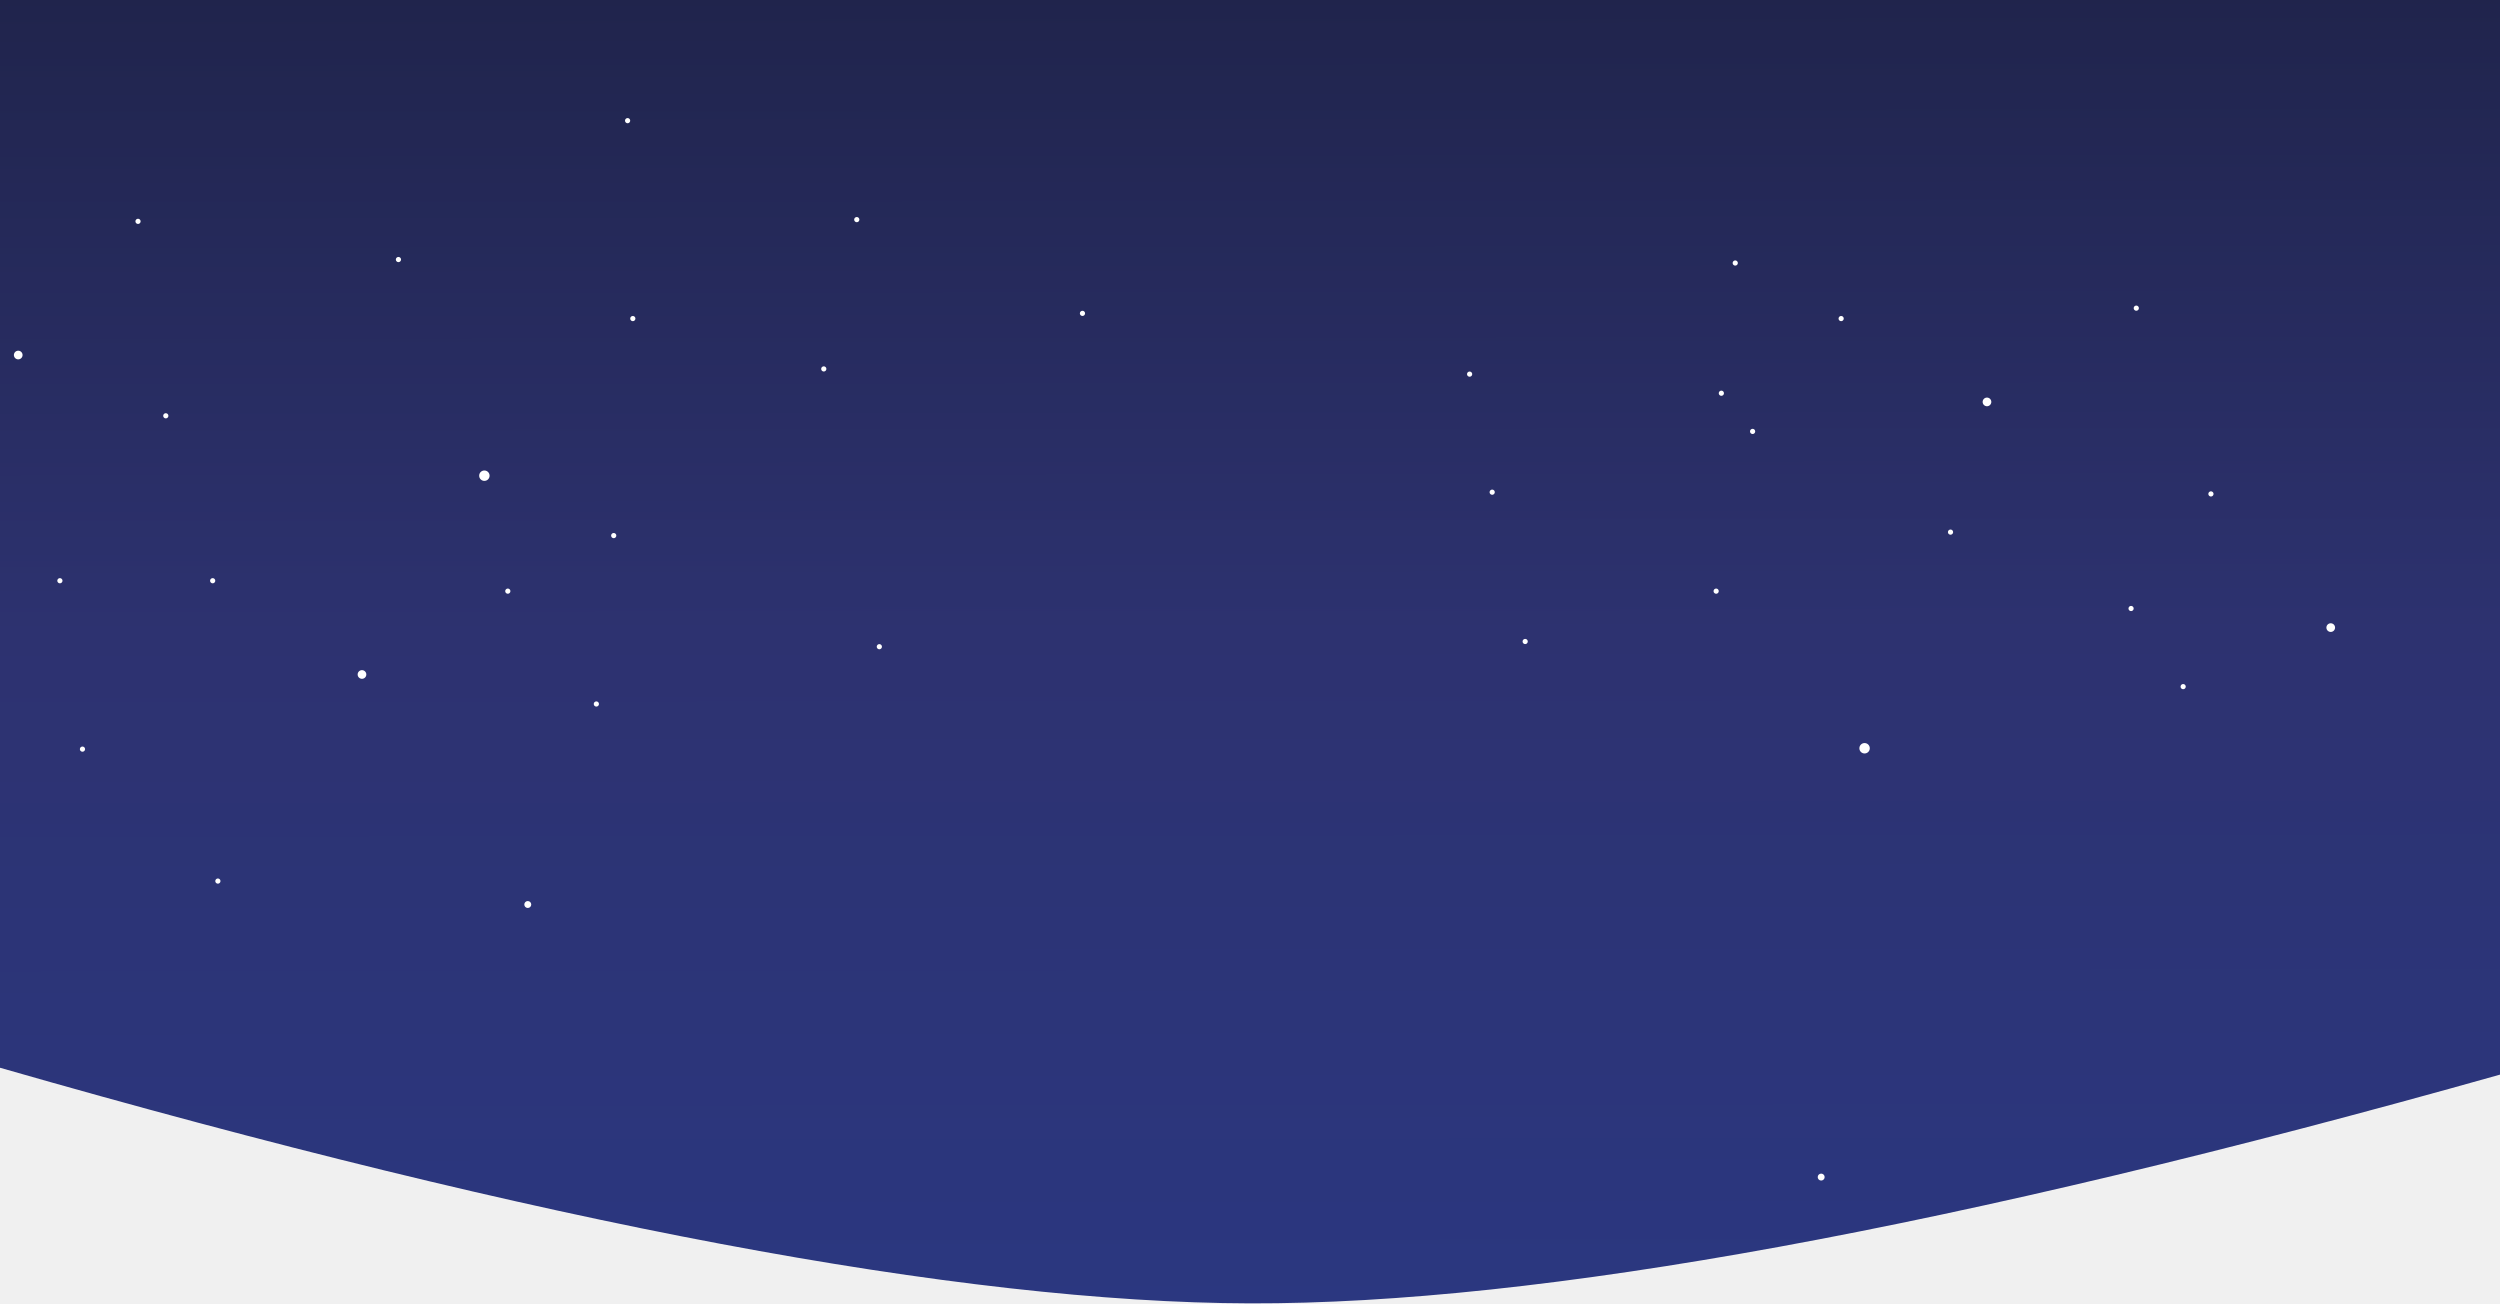
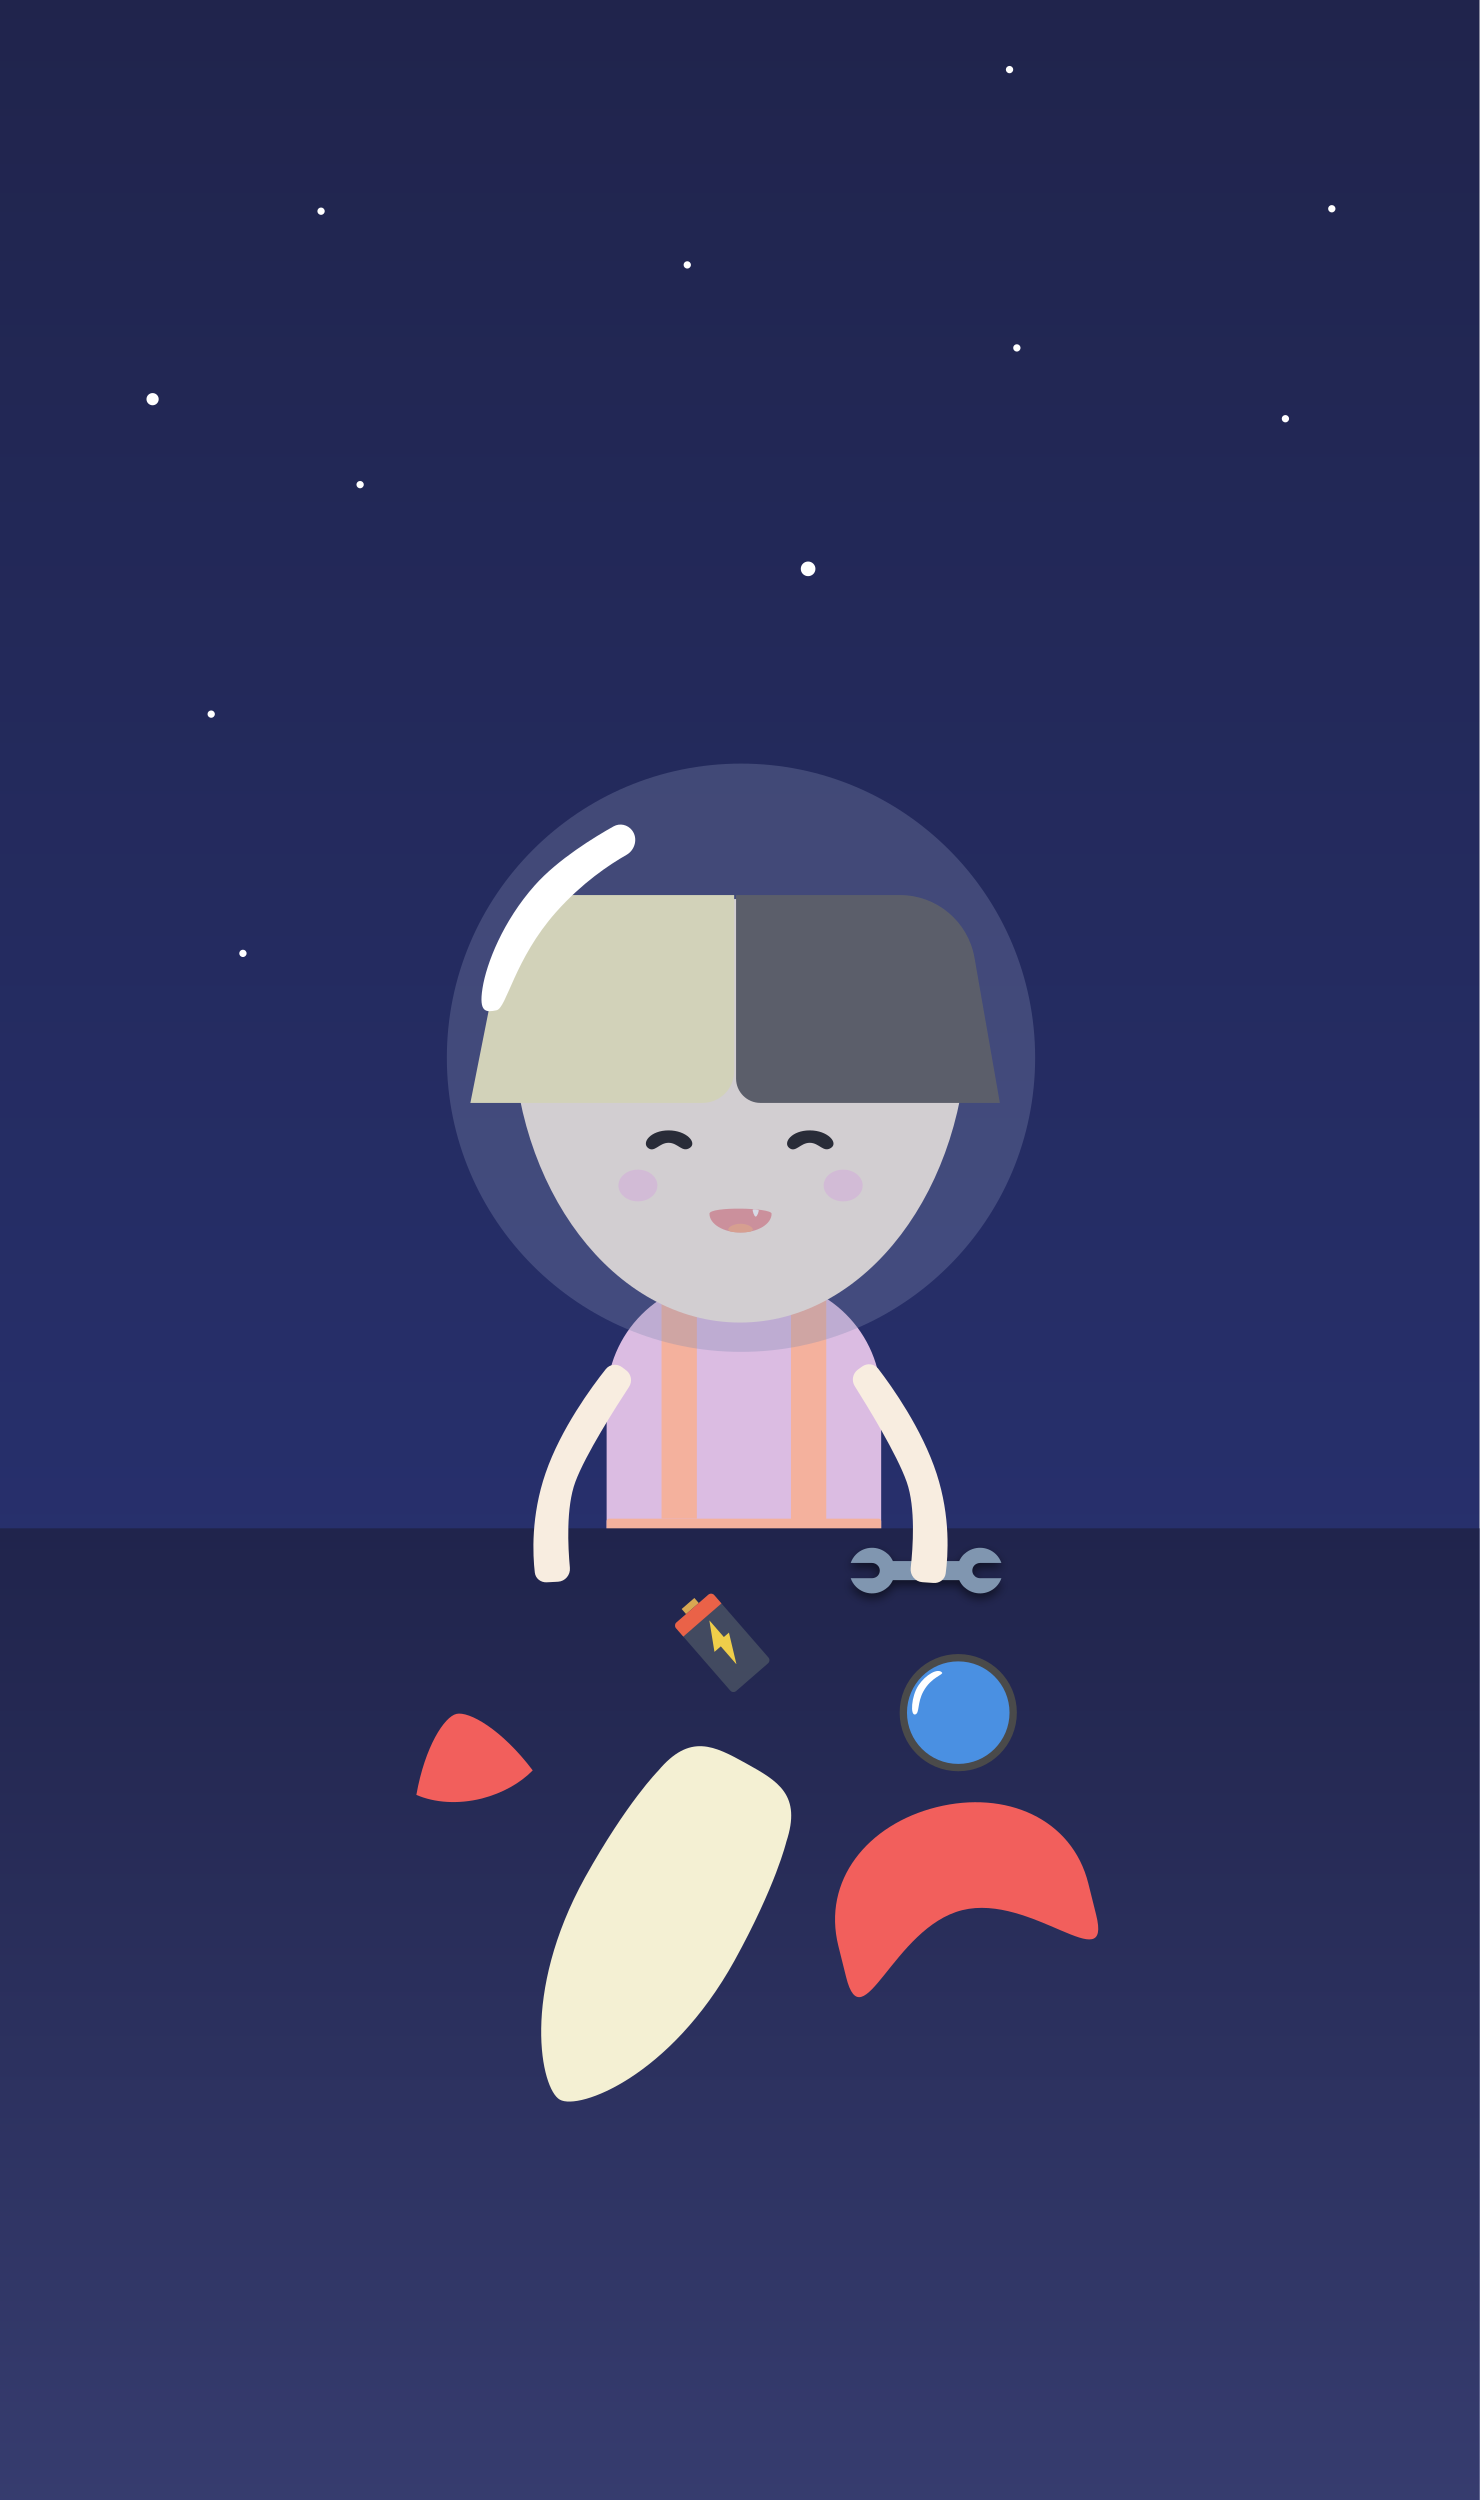
- <svg xmlns="http://www.w3.org/2000/svg" width="1440px" height="751px" viewBox="0 0 1440 751" version="1.1">
+ <svg xmlns="http://www.w3.org/2000/svg" width="606" height="1024" viewBox="0 0 606 1024" fill="none">
+   <rect y="-2" width="606" height="1028" fill="url(#paint0_linear)" />
+   <path fill-rule="evenodd" clip-rule="evenodd" d="M99.5 392C100.328 392 101 391.328 101 390.5C101 389.672 100.328 389 99.5 389C98.672 389 98 389.672 98 390.5C98 391.328 98.672 392 99.5 392Z" fill="white" />
+   <path fill-rule="evenodd" clip-rule="evenodd" d="M86.5 294C87.328 294 88 293.328 88 292.5C88 291.672 87.328 291 86.5 291C85.672 291 85 291.672 85 292.5C85 293.328 85.672 294 86.5 294Z" fill="white" />
+   <path fill-rule="evenodd" clip-rule="evenodd" d="M147.5 200C148.328 200 149 199.328 149 198.5C149 197.672 148.328 197 147.5 197C146.672 197 146 197.672 146 198.5C146 199.328 146.672 200 147.5 200Z" fill="white" />
+   <path fill-rule="evenodd" clip-rule="evenodd" d="M281.5 110C282.328 110 283 109.328 283 108.5C283 107.672 282.328 107 281.5 107C280.672 107 280 107.672 280 108.5C280 109.328 280.672 110 281.5 110Z" fill="white" />
+   <path fill-rule="evenodd" clip-rule="evenodd" d="M131.5 88C132.328 88 133 87.328 133 86.5C133 85.672 132.328 85 131.5 85C130.672 85 130 85.672 130 86.5C130 87.328 130.672 88 131.5 88Z" fill="white" />
+   <path fill-rule="evenodd" clip-rule="evenodd" d="M62.5 166C63.881 166 65 164.881 65 163.5C65 162.119 63.881 161 62.5 161C61.119 161 60 162.119 60 163.5C60 164.881 61.119 166 62.5 166Z" fill="white" />
+   <path fill-rule="evenodd" clip-rule="evenodd" d="M416.5 144C417.328 144 418 143.328 418 142.5C418 141.672 417.328 141 416.5 141C415.672 141 415 141.672 415 142.5C415 143.328 415.672 144 416.5 144Z" fill="white" />
+   <path fill-rule="evenodd" clip-rule="evenodd" d="M526.5 173C527.328 173 528 172.328 528 171.5C528 170.672 527.328 170 526.5 170C525.672 170 525 170.672 525 171.5C525 172.328 525.672 173 526.5 173Z" fill="white" />
+   <path fill-rule="evenodd" clip-rule="evenodd" d="M545.5 87C546.328 87 547 86.328 547 85.5C547 84.672 546.328 84 545.5 84C544.672 84 544 84.672 544 85.5C544 86.328 544.672 87 545.5 87Z" fill="white" />
+   <path fill-rule="evenodd" clip-rule="evenodd" d="M413.5 30C414.328 30 415 29.328 415 28.5C415 27.672 414.328 27 413.5 27C412.672 27 412 27.672 412 28.5C412 29.328 412.672 30 413.5 30Z" fill="white" />
+   <path fill-rule="evenodd" clip-rule="evenodd" d="M331 236C332.657 236 334 234.657 334 233C334 231.343 332.657 230 331 230C329.343 230 328 231.343 328 233C328 234.657 329.343 236 331 236Z" fill="white" />
+   <path fill-rule="evenodd" clip-rule="evenodd" d="M248.477 573.048C248.477 545.986 270.415 524.048 297.477 524.048H304.702H311.927C338.989 524.048 360.927 545.986 360.927 573.048V649.595C360.927 655.67 356.002 660.595 349.927 660.595H304.702H259.477C253.402 660.595 248.477 655.67 248.477 649.595V573.048Z" fill="#DBBCE2" />
+   <path d="M248.477 623.04C248.477 622.488 248.925 622.04 249.477 622.04H359.927C360.479 622.04 360.927 622.488 360.927 623.04V637.701C360.927 651.232 349.958 662.201 336.427 662.201H272.977C259.446 662.201 248.477 651.232 248.477 637.701V623.04Z" fill="#F4B19D" />
+   <rect x="270.967" y="532.08" width="14.458" height="89.96" fill="#F4B19D" />
+   <rect x="323.979" y="530.474" width="14.458" height="94.779" fill="#F4B19D" />
+   <path fill-rule="evenodd" clip-rule="evenodd" d="M303.095 541.719C354.553 541.719 396.268 486.794 396.268 419.04C396.268 351.286 209.923 351.286 209.923 419.04C209.923 486.794 251.637 541.719 303.095 541.719Z" fill="#F8EDE0" />
+   <path fill-rule="evenodd" clip-rule="evenodd" d="M303.324 504.831C310.354 504.831 316.053 501.385 316.053 497.135C316.053 494.607 290.595 494.123 290.595 497.135C290.595 501.385 296.294 504.831 303.324 504.831Z" fill="#EE9393" />
+   <path fill-rule="evenodd" clip-rule="evenodd" d="M303.324 504.813C306.104 504.813 308.357 504.552 308.357 503.571C308.357 502.59 306.104 501.261 303.324 501.261C300.545 501.261 298.292 502.59 298.292 503.571C298.292 504.552 300.545 504.813 303.324 504.813Z" fill="#FDA981" />
+   <path fill-rule="evenodd" clip-rule="evenodd" d="M309.531 498.322C310.185 498.322 310.986 495.922 310.706 495.623C310.506 495.411 308.551 495.178 308.338 495.465C308.117 495.761 308.877 498.322 309.531 498.322Z" fill="white" />
+   <path fill-rule="evenodd" clip-rule="evenodd" d="M261.289 492.093C265.703 492.093 269.281 489.178 269.281 485.581C269.281 481.984 265.703 479.068 261.289 479.068C256.875 479.068 253.296 481.984 253.296 485.581C253.296 489.178 256.875 492.093 261.289 492.093Z" fill="#FBA5F6" fill-opacity="0.356" />
+   <path fill-rule="evenodd" clip-rule="evenodd" d="M345.36 492.093C349.774 492.093 353.352 489.178 353.352 485.581C353.352 481.984 349.774 479.068 345.36 479.068C340.946 479.068 337.367 481.984 337.367 485.581C337.367 489.178 340.946 492.093 345.36 492.093Z" fill="#FBA5F6" fill-opacity="0.356" />
+   <path fill-rule="evenodd" clip-rule="evenodd" d="M331.68 468.091C335.601 468.091 337.223 472.25 340.38 470.183C343.538 468.117 339.09 463.004 331.68 463.004C324.27 463.004 320.566 468.031 323.24 470.183C325.913 472.336 327.76 468.091 331.68 468.091Z" fill="black" />
+   <path fill-rule="evenodd" clip-rule="evenodd" d="M273.849 468.091C277.769 468.091 279.391 472.25 282.549 470.183C285.706 468.117 281.259 463.004 273.849 463.004C266.439 463.004 262.734 468.031 265.408 470.183C268.082 472.336 269.929 468.091 273.849 468.091Z" fill="black" />
+   <path fill-rule="evenodd" clip-rule="evenodd" d="M204.599 391.589C207.477 377.075 220.211 366.618 235.007 366.618H300.713V438.759C300.713 445.939 294.893 451.759 287.713 451.759H192.667L204.599 391.589Z" fill="#F8F3BD" />
+   <path fill-rule="evenodd" clip-rule="evenodd" d="M399.145 392.284C396.553 377.446 383.67 366.618 368.608 366.618H301.489V441.759C301.489 447.282 305.966 451.759 311.489 451.759H409.535L399.145 392.284Z" fill="#4A4A4A" />
+   <rect x="270.967" y="654.169" width="12.851" height="57.831" rx="4" fill="#F8EDE0" />
+   <rect x="327.192" y="654.169" width="12.851" height="57.831" rx="4" fill="#F8EDE0" />
+   <path fill-rule="evenodd" clip-rule="evenodd" d="M303.511 553.736C370.051 553.736 423.993 499.795 423.993 433.254C423.993 366.714 370.051 312.772 303.511 312.772C236.97 312.772 183.029 366.714 183.029 433.254C183.029 499.795 236.97 553.736 303.511 553.736Z" fill="#808CB1" fill-opacity="0.32" />
+   <path fill-rule="evenodd" clip-rule="evenodd" d="M251.325 338.479C253.9 337.039 257.091 337.767 258.892 340.104C261.373 343.323 260.165 348.135 256.632 350.143C249.573 354.155 238.359 361.658 227.807 373.542C210.673 392.838 207.518 412.972 203.363 413.814C199.209 414.657 196.022 414.973 197.64 404.759C199.258 394.546 206.061 377.255 219.044 362.634C228.543 351.936 243.814 342.677 251.325 338.479Z" fill="white" />
+   <rect y="626" width="606" height="400" fill="url(#paint1_linear)" />
+   <path d="M314.575 681.303L301.525 692.647C300.816 693.263 299.743 693.188 299.128 692.48L276.925 666.938C276.309 666.23 276.384 665.157 277.092 664.541L290.142 653.197C290.85 652.581 291.924 652.656 292.539 653.365L314.742 678.906C315.358 679.614 315.283 680.688 314.575 681.303Z" fill="#424A60" />
+   <rect x="279.205" y="659.049" width="6.897" height="2.759" transform="rotate(-41 279.205 659.049)" fill="#D8A852" />
+   <path d="M298.572 668.714L296.49 670.524L290.639 663.793C290.619 663.757 290.564 663.774 290.566 663.814L292.642 676.61L295.245 674.347L301.548 681.596C301.567 681.634 301.623 681.62 301.622 681.578L298.572 668.714Z" fill="#EFCE4A" />
+   <path d="M290.142 653.197L277.092 664.541C276.384 665.157 276.309 666.23 276.925 666.938L279.882 670.34L295.497 656.767L292.539 653.365C291.924 652.656 290.85 652.581 290.142 653.197Z" fill="#EA6248" />
+   <path fill-rule="evenodd" clip-rule="evenodd" d="M392.5 724C404.926 724 415 713.926 415 701.5C415 689.074 404.926 679 392.5 679C380.074 679 370 689.074 370 701.5C370 713.926 380.074 724 392.5 724Z" fill="#4A90E2" stroke="#4A4A4A" stroke-width="3" />
+   <path fill-rule="evenodd" clip-rule="evenodd" d="M374.94 702.225C376.703 701.626 375.648 697.518 378.215 692.8C381.436 686.88 386.596 685.959 385.869 685.083C384.189 683.058 379.127 685.938 376.189 690.346C373.25 694.754 372.719 702.979 374.94 702.225Z" fill="white" />
+   <path d="M445.796 771.536L448.972 784.274C455.654 811.074 422.41 775.346 394.121 782.4C365.832 789.453 353.294 836.771 346.571 809.806L343.395 797.068C336.713 770.268 355.315 747.268 383.604 740.215C411.892 733.162 439.114 744.737 445.796 771.536Z" fill="#F25F5C" />
+   <path d="M239.602 769.039C256.828 738.138 269.583 725.325 269.583 725.325C282.568 709.812 292.459 715.003 305.582 722.277C318.704 729.55 328.463 735.155 322.073 754.421C322.073 754.421 317.884 772.177 300.807 803.16C274.439 850.729 237.109 864.443 229.322 860.029C221.568 855.731 213.267 816.724 239.602 769.039Z" fill="#F4F0D3" />
+   <path d="M170.541 735.187C178.024 738.417 187.596 739.105 197.357 736.672C205.856 734.465 213.095 730.376 218.205 725.148C205.355 708.145 192.024 700.838 186.958 702.013C182.057 703.147 174.09 715.237 170.541 735.187Z" fill="#F25F5C" />
+   <g filter="url(#filter0_d)">
+     <path d="M395.248 636.291L394.758 636.692C393.95 637.5 393.35 638.432 392.899 639.411L365.721 639.409C365.271 638.429 364.67 637.498 363.863 636.69L363.373 636.289C359.694 633.077 354.125 633.186 350.621 636.69C349.601 637.71 348.895 638.915 348.445 640.19L357.242 640.19C357.705 640.19 358.138 640.305 358.533 640.488C359.603 640.981 360.36 642.051 360.362 643.311C360.362 644.172 360.014 644.953 359.449 645.518C359.188 645.778 358.873 645.979 358.533 646.134C358.133 646.313 357.705 646.432 357.239 646.43L348.445 646.432C348.895 647.707 349.601 648.912 350.621 649.932C354.125 653.437 359.694 653.545 363.373 650.334L363.863 649.932C364.67 649.124 365.271 648.193 365.723 647.215L392.897 647.217C393.352 648.193 393.952 649.124 394.76 649.932L395.252 650.331C398.929 653.549 404.497 653.437 408.002 649.932C409.021 648.912 409.734 647.71 410.178 646.432L401.381 646.432C400.922 646.432 400.485 646.317 400.088 646.14C399.017 645.648 398.258 644.576 398.26 643.311C398.256 642.455 398.609 641.669 399.174 641.104C399.434 640.844 399.745 640.643 400.092 640.486C400.489 640.305 400.92 640.184 401.381 640.191H410.178C409.727 638.911 409.021 637.71 408.002 636.69C404.495 633.188 398.927 633.08 395.248 636.291Z" fill="#8096B0" />
+   </g>
+   <path fill-rule="evenodd" clip-rule="evenodd" d="M248.132 560.794C249.765 558.739 252.708 558.432 254.803 560.014L256.469 561.272C258.594 562.877 259.1 565.856 257.639 568.082C252.195 576.375 239.828 595.771 235.664 606.982C231.797 617.394 232.638 633.717 233.427 642.146C233.701 645.075 231.509 647.721 228.571 647.875L223.959 648.116C221.507 648.245 219.35 646.578 219.063 644.14C218.205 636.848 217.424 620.935 223.463 603.398C229.731 585.193 242.39 568.02 248.132 560.794Z" fill="#F8EDE0" />
+   <path fill-rule="evenodd" clip-rule="evenodd" d="M359.74 560.654C358.143 558.57 355.206 558.212 353.084 559.757L351.396 560.986C349.243 562.553 348.686 565.523 350.108 567.774C355.406 576.161 367.432 595.77 371.4 607.052C375.085 617.53 373.96 633.836 373.024 642.25C372.698 645.174 374.844 647.857 377.779 648.062L382.386 648.384C384.835 648.556 387.021 646.927 387.35 644.494C388.335 637.218 389.394 621.322 383.662 603.681C377.713 585.37 365.356 567.979 359.74 560.654Z" fill="#F8EDE0" />
  <defs>
-     <linearGradient x1="50%" y1="100%" x2="49.813%" y2="0%" id="linearGradient-1">
-       <stop stop-color="#2B3780" offset="0%" />
-       <stop stop-color="#2D3270" offset="51.377%" />
-       <stop stop-color="#20244C" offset="100%" />
+     <filter id="filter0_d" x="340" y="606" width="78.622" height="78.622" filterUnits="userSpaceOnUse" color-interpolation-filters="sRGB">
+       <feFlood flood-opacity="0" result="BackgroundImageFix" />
+       <feColorMatrix in="SourceAlpha" type="matrix" values="0 0 0 0 0 0 0 0 0 0 0 0 0 0 0 0 0 0 127 0" />
+       <feOffset dy="2" />
+       <feGaussianBlur stdDeviation="2" />
+       <feColorMatrix type="matrix" values="0 0 0 0 0 0 0 0 0 0 0 0 0 0 0 0 0 0 0.5 0" />
+       <feBlend mode="normal" in2="BackgroundImageFix" result="effect1_dropShadow" />
+       <feBlend mode="normal" in="SourceGraphic" in2="effect1_dropShadow" result="shape" />
+     </filter>
+     <linearGradient id="paint0_linear" x1="606" y1="1026" x2="606" y2="-2" gradientUnits="userSpaceOnUse">
+       <stop stop-color="#2B3780" />
+       <stop offset="1" stop-color="#20244C" />
+     </linearGradient>
+     <linearGradient id="paint1_linear" x1="782.308" y1="1258.75" x2="782.308" y2="626" gradientUnits="userSpaceOnUse">
+       <stop stop-color="#434A83" />
+       <stop offset="1" stop-color="#20244C" />
    </linearGradient>
  </defs>
-   <g id="Page-1" stroke="none" stroke-width="1" fill="none" fill-rule="evenodd">
-     <g id="Вход">
-       <g id="Хедер">
-         <g id="Group-6">
-           <path d="M-3.63797881e-12,0 L1440,0 L1440,618.986 C1126.577,707.279 886.577,751.196 720,750.737 C553.423,750.279 313.423,705.04 8.07793567e-28,615.022 L-3.63797881e-12,0 Z" id="Rectangle-27" fill="url(#linearGradient-1)" />
-           <g id="Group-5" transform="translate(8, 68)" fill="#FFFFFF">
-             <circle id="Oval-2" cx="39.5" cy="363.5" r="1.5" />
-             <circle id="Oval-2-Copy" cx="26.5" cy="266.5" r="1.5" />
-             <circle id="Oval-2-Copy-2" cx="87.5" cy="171.5" r="1.5" />
-             <circle id="Oval-2-Copy-4" cx="221.5" cy="81.5" r="1.5" />
-             <circle id="Oval-2-Copy-5" cx="71.5" cy="59.5" r="1.5" />
-             <circle id="Oval-2-Copy-6" cx="2.5" cy="136.5" r="2.5" />
-             <circle id="Oval-2-Copy-7" cx="356.5" cy="115.5" r="1.5" />
-             <circle id="Oval-2-Copy-13" cx="991.5" cy="83.5" r="1.5" />
-             <circle id="Oval-2-Copy-14" cx="1001.5" cy="180.5" r="1.5" />
-             <circle id="Oval-2-Copy-15" cx="1052.5" cy="115.5" r="1.5" />
-             <circle id="Oval-2-Copy-16" cx="1136.5" cy="163.5" r="2.5" />
-             <circle id="Oval-2-Copy-18" cx="1222.5" cy="109.5" r="1.5" />
-             <circle id="Oval-2-Copy-19" cx="1219.5" cy="282.5" r="1.5" />
-             <circle id="Oval-2-Copy-17" cx="296" cy="453" r="2" />
-             <circle id="Oval-2-Copy-8" cx="466.5" cy="144.5" r="1.5" />
-             <circle id="Oval-2-Copy-9" cx="485.5" cy="58.5" r="1.5" />
-             <circle id="Oval-2-Copy-10" cx="615.5" cy="112.5" r="1.5" />
-             <circle id="Oval-2-Copy-11" cx="353.5" cy="1.5" r="1.5" />
-             <circle id="Oval-2-Copy-12" cx="838.5" cy="147.5" r="1.5" />
-             <circle id="Oval-2-Copy-3" cx="271" cy="206" r="3" />
-           </g>
-           <g id="Group-5" transform="translate(733, 452.5) scale(-1, 1) translate(-733, -452.5) translate(121, 225)" fill="#FFFFFF">
-             <circle id="Oval-2-Copy-2" cx="87.5" cy="170.5" r="1.5" />
-             <circle id="Oval-2-Copy-4" cx="221.5" cy="81.5" r="1.5" />
-             <circle id="Oval-2-Copy-5" cx="71.5" cy="59.5" r="1.5" />
-             <circle id="Oval-2-Copy-6" cx="2.5" cy="136.5" r="2.5" />
-             <circle id="Oval-2-Copy-7" cx="356.5" cy="115.5" r="1.5" />
-             <circle id="Oval-2-Copy-13" cx="991.5" cy="83.5" r="1.5" />
-             <circle id="Oval-2-Copy-14" cx="1001.5" cy="180.5" r="1.5" />
-             <circle id="Oval-2-Copy-15" cx="1052.5" cy="115.5" r="1.5" />
-             <circle id="Oval-2-Copy-16" cx="1136.5" cy="163.5" r="2.5" />
-             <circle id="Oval-2-Copy-18" cx="1222.5" cy="109.5" r="1.5" />
-             <circle id="Oval-2-Copy-19" cx="1219.5" cy="282.5" r="1.5" />
-             <circle id="Oval-2-Copy-17" cx="296" cy="453" r="2" />
-             <circle id="Oval-2-Copy-8" cx="466.5" cy="144.5" r="1.5" />
-             <circle id="Oval-2-Copy-9" cx="485.5" cy="58.5" r="1.5" />
-             <circle id="Oval-2-Copy-11" cx="353.5" cy="1.5" r="1.5" />
-             <circle id="Oval-2-Copy-12" cx="838.5" cy="147.5" r="1.5" />
-             <circle id="Oval-2-Copy-3" cx="271" cy="206" r="3" />
-           </g>
-         </g>
-       </g>
-     </g>
-   </g>
</svg>
